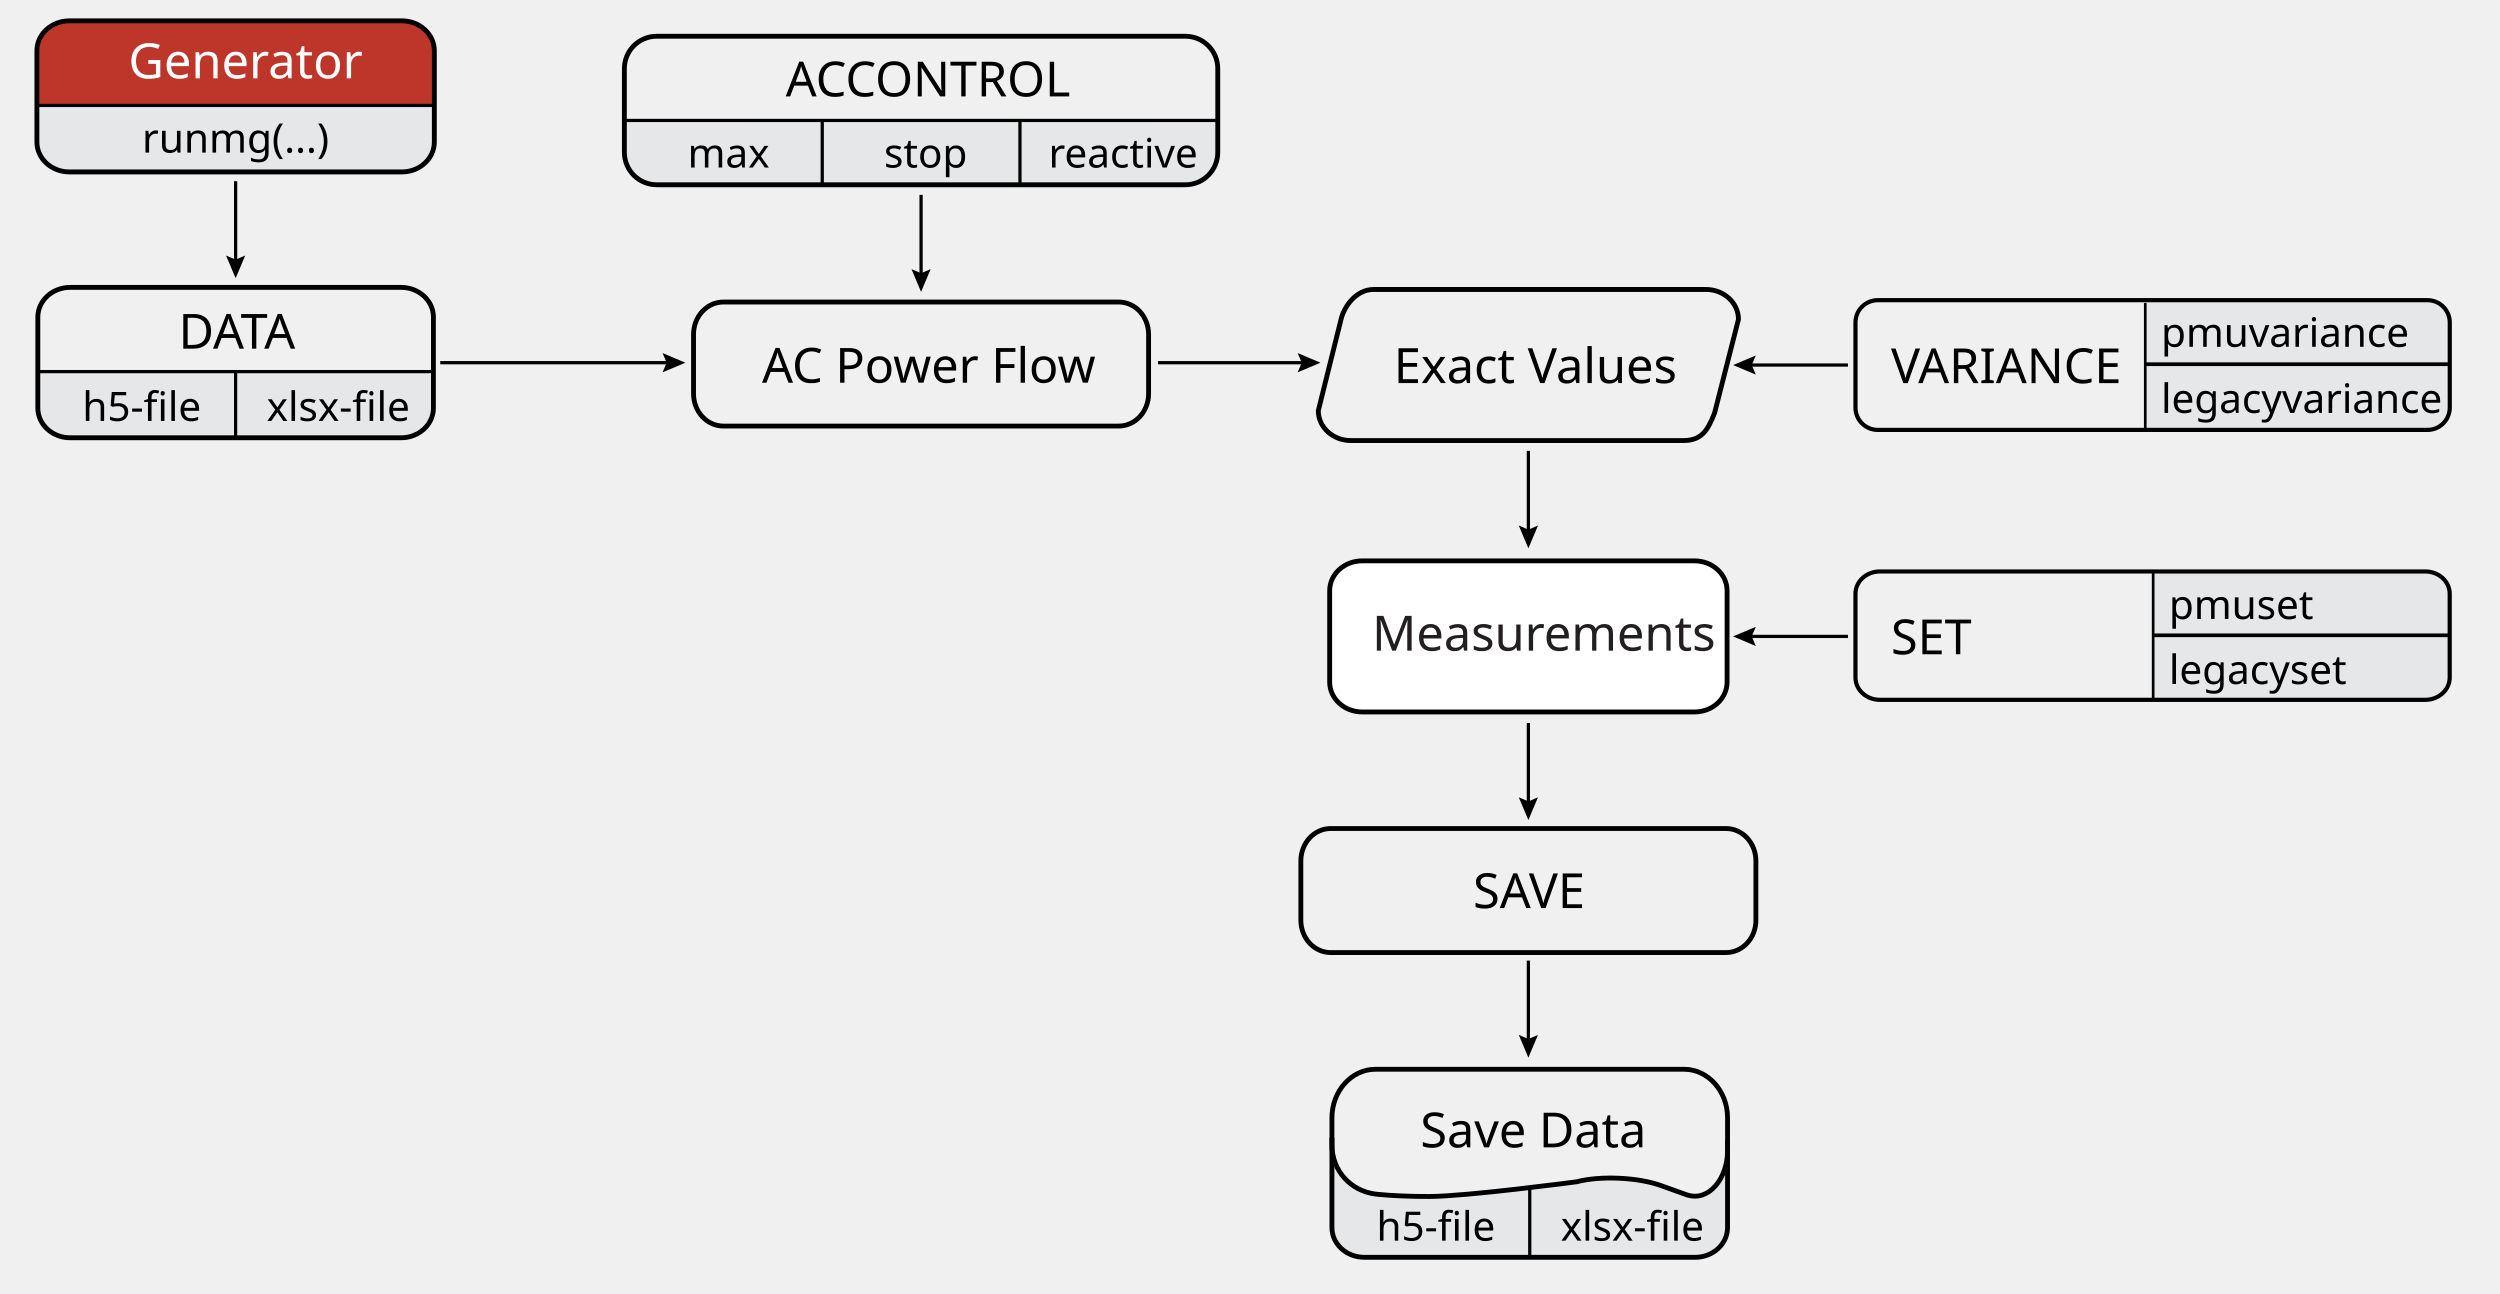
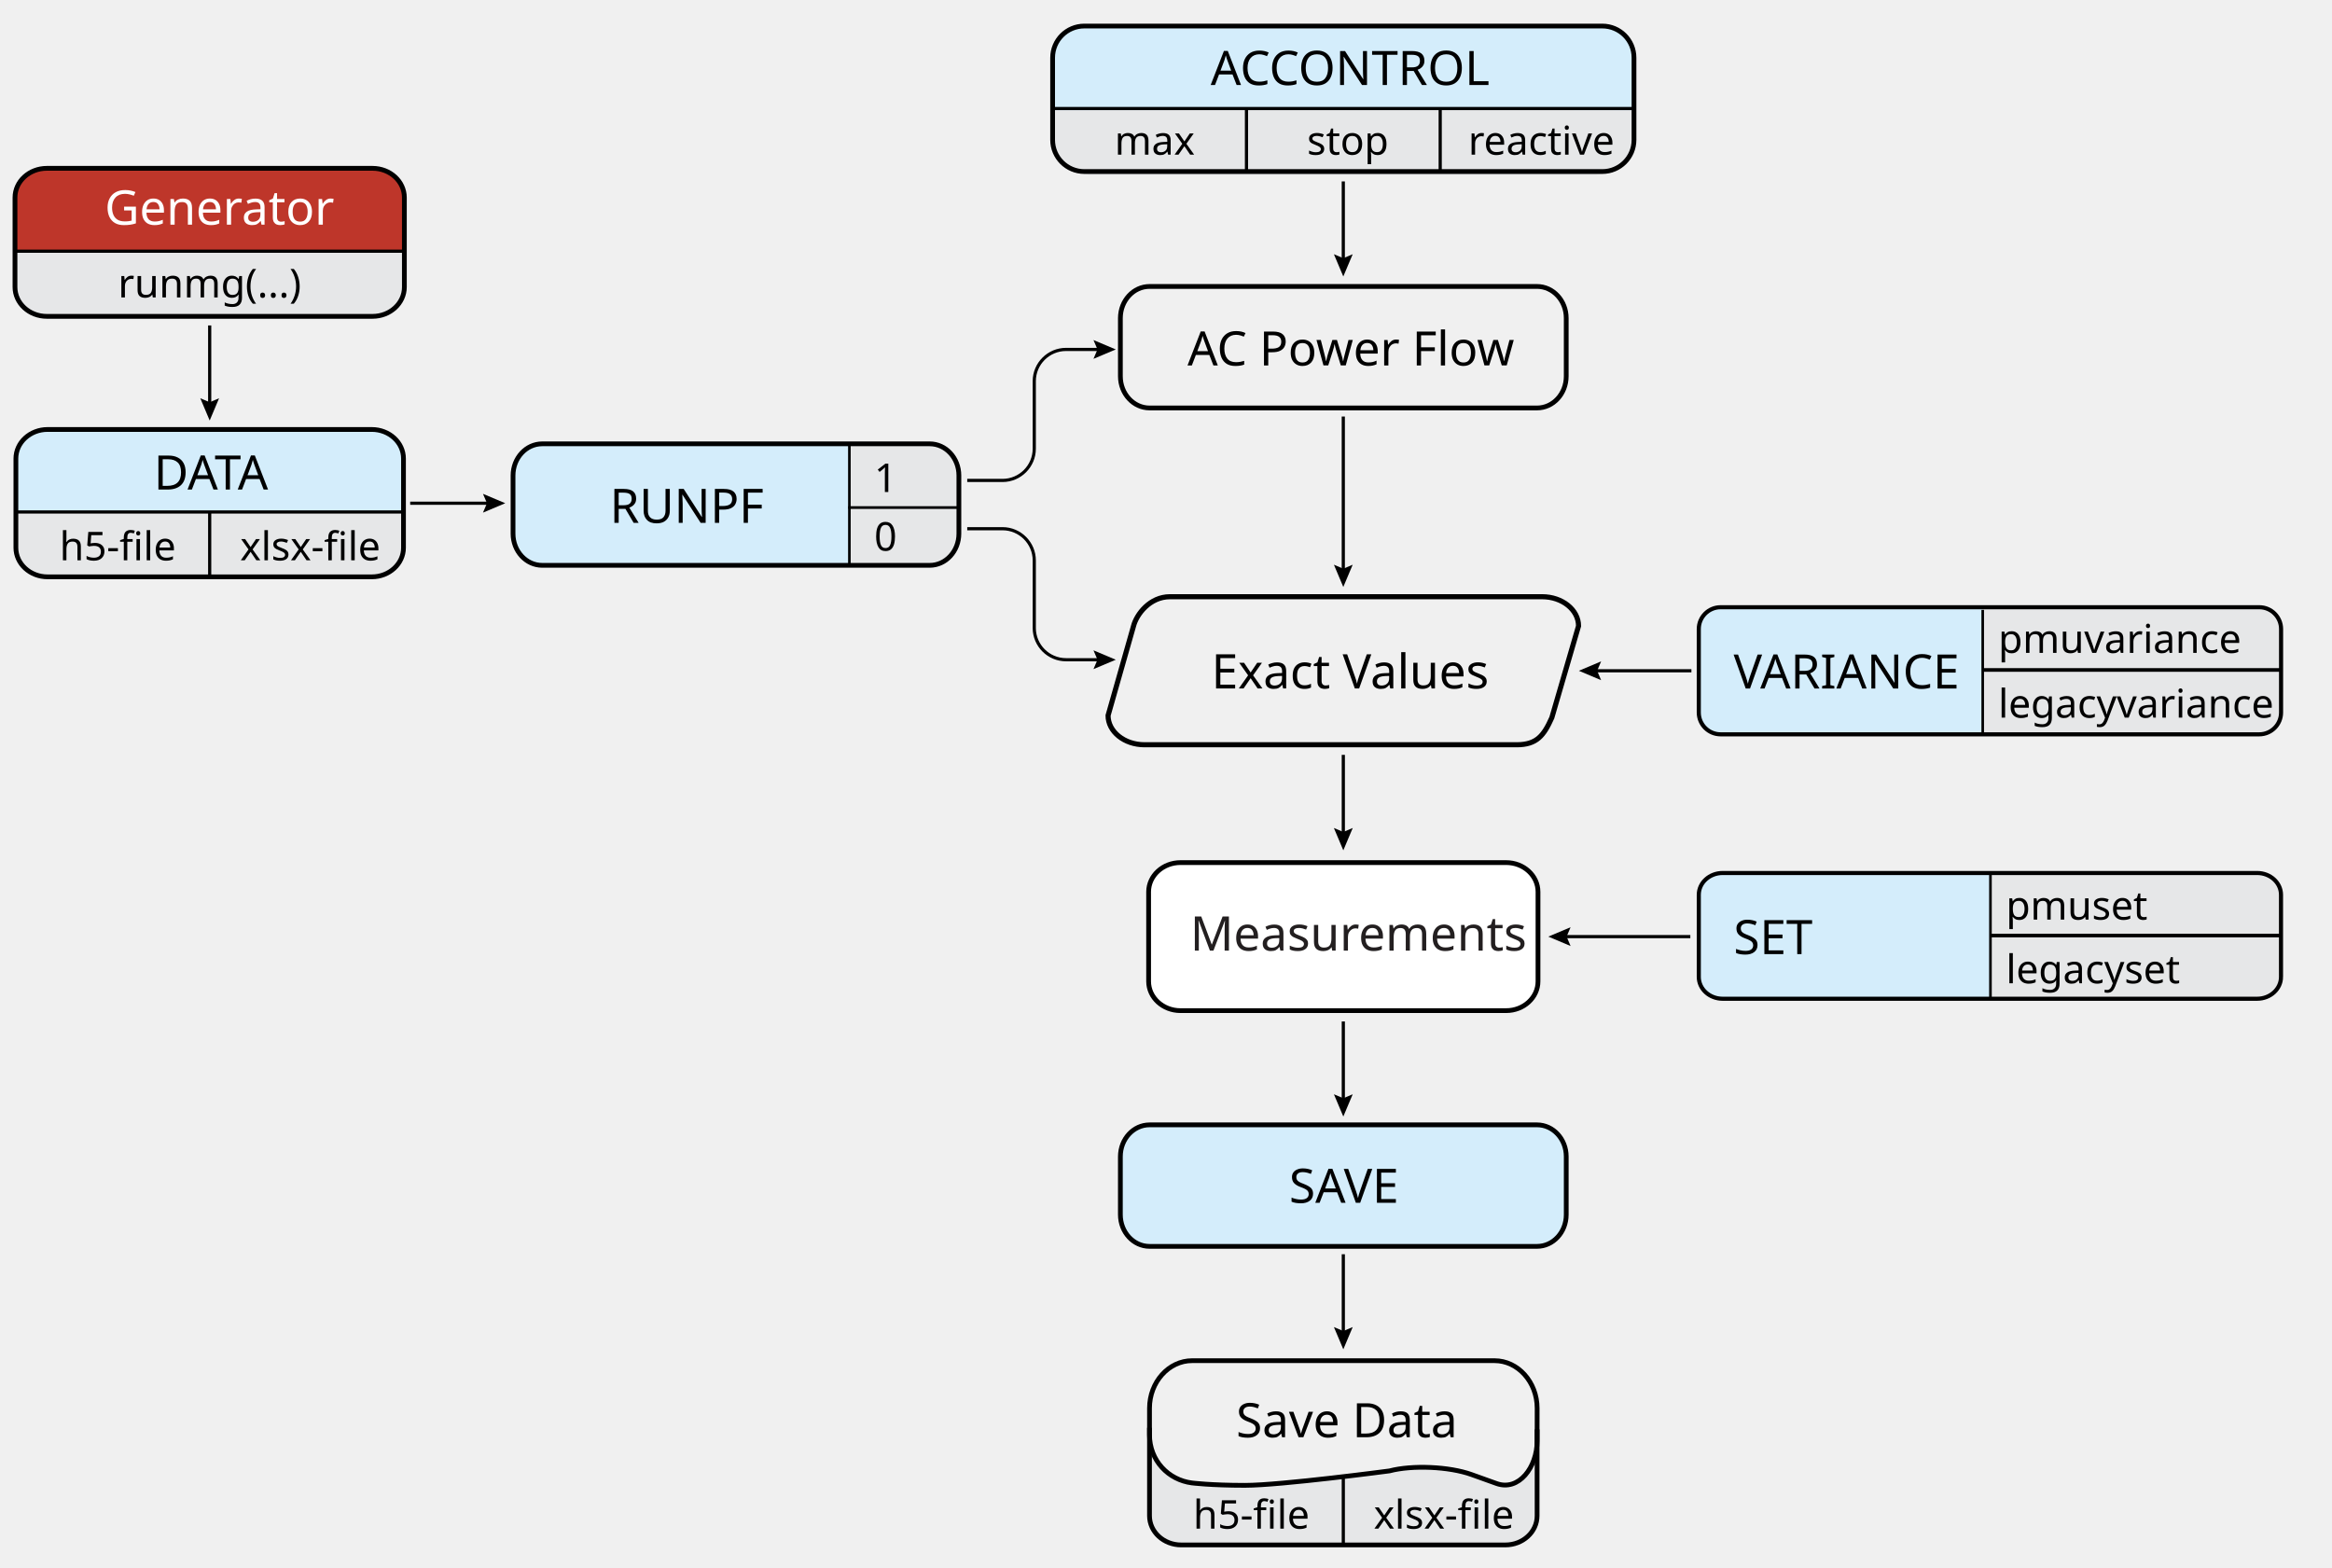
- <svg xmlns="http://www.w3.org/2000/svg" version="1.1" id="Layer_1" x="0px" y="0px" width="636px" height="329px" viewBox="192.5 375.667 636 329" enable-background="new 192.5 375.667 636 329" xml:space="preserve">
+ <svg xmlns="http://www.w3.org/2000/svg" version="1.1" id="Layer_1" x="0px" y="0px" width="605.5px" height="407px" viewBox="0 0 605.5 407" enable-background="new 0 0 605.5 407" xml:space="preserve">
+   <path fill="#D4EDFB" d="M248.974,138.563c0,4.547-3.396,8.229-7.584,8.229h-100.6c-4.188,0-7.582-3.686-7.582-8.229v-15.091  c0-4.548,3.395-8.23,7.582-8.23h100.601c4.188,0,7.584,3.687,7.584,8.23L248.974,138.563L248.974,138.563z" />
+   <path fill="#E6E7E8" d="M220.727,115.242h22.825c2.995,0,5.424,3.687,5.424,8.23v15.091l0,0c0,4.547-2.429,8.229-5.424,8.229  h-22.824" />
+   <path fill="#D4EDFB" d="M104.768,142.215c0,4.178-3.686,7.563-8.231,7.563h-84.18c-4.546,0-8.231-3.385-8.231-7.563v-23.138  c0-4.178,3.686-7.563,8.231-7.563h84.179c4.546,0,8.231,3.387,8.231,7.563L104.768,142.215L104.768,142.215z" />
+   <path fill="#E6E7E8" d="M104.768,132.938v9.276c0,4.178-3.686,7.563-8.231,7.563h-84.18c-4.546,0-8.231-3.385-8.231-7.563v-9.276" />
+   <path fill="#D4EDFB" d="M592.259,253.66c0,3.131-2.773,5.668-6.196,5.668H447.283c-3.422,0-6.194-2.537-6.194-5.668v-21.315  c0-3.131,2.772-5.668,6.194-5.668h138.779c3.423,0,6.196,2.537,6.196,5.668V253.66z" />
+   <path fill="#D4EDFB" d="M592.275,185.001c0,3.131-2.538,5.67-5.67,5.67H446.758c-3.132,0-5.671-2.539-5.671-5.67V163.34  c0-3.132,2.538-5.67,5.671-5.67h139.851c3.131,0,5.669,2.538,5.669,5.67L592.275,185.001L592.275,185.001z" />
+   <path fill="#D4EDFB" stroke="#000000" stroke-width="1.235" stroke-miterlimit="10" d="M406.671,315.396  c0,4.546-3.396,8.229-7.584,8.229H298.486c-4.188,0-7.582-3.688-7.582-8.229v-15.095c0-4.547,3.396-8.229,7.582-8.229h100.601  c4.188,0,7.584,3.688,7.584,8.229V315.396L406.671,315.396z" />
+   <path fill="#D4EDFB" d="M424.266,36.313c0,4.547-3.688,8.23-8.229,8.23H281.542c-4.549,0-8.231-3.687-8.231-8.23v-21.32  c0-4.547,3.685-8.231,8.231-8.231h134.492c4.546,0,8.229,3.686,8.229,8.231L424.266,36.313L424.266,36.313z" />
  <g>
-     <line fill="none" x1="304.503" y1="467.936" x2="366.864" y2="467.936" />
+     <text transform="matrix(1 0 0 1 314.5459 178.7559)" font-family="'Tahoma'" font-size="12.404">Exact Values</text>
+   </g>
+   <path fill="none" stroke="#000000" stroke-width="1.326" stroke-miterlimit="10" d="M402.928,186.35  c-2.078,4.646-3.903,7.029-9.123,7.029h-96.646c-5.221,0-9.451-3.398-9.451-7.596l6.614-23.242c0.786-3.034,4.229-7.599,9.449-7.599  h96.646c5.218,0,9.447,3.4,9.447,7.599L402.928,186.35z" />
+   <text transform="matrix(1 0 0 1 35.9341 78.9746)" font-family="'CMR10'" font-size="12.404">DATA</text>
+   <g>
+     <line fill="none" x1="348.79" y1="196.002" x2="348.79" y2="220.793" />
    <g>
-       <line fill="none" stroke="#000000" stroke-width="0.827" stroke-miterlimit="10" x1="304.503" y1="467.936" x2="362.916" y2="467.936" />
+       <line fill="none" stroke="#000000" stroke-width="0.827" stroke-miterlimit="10" x1="348.79" y1="196.002" x2="348.79" y2="216.84" />
      <g>
-         <polygon points="361.057,470.389 362.098,467.936 361.057,465.489 366.864,467.936    " />
+         <polygon points="346.337,214.986 348.79,216.025 351.238,214.986 348.79,220.793    " />
      </g>
    </g>
  </g>
  <g>
-     <line fill="none" x1="487.114" y1="467.94" x2="528.43" y2="467.94" />
+     <path fill="#BE362A" d="M98.789,43.705L9.363,44.117c0,0-3.118,1.251-3.696,2.228c-1.214,2.038-1.774,4.206-1.774,4.206v14.446   c0,0,63.169,0.308,101.104,0v-8.905c0,0-0.007-6.492-0.941-8.196C103.174,46.297,98.789,43.705,98.789,43.705z" />
+     <path fill="#E6E7E8" d="M98.373,82.143H10.188l-4.814-2.949l-1.483-3.159V65.24c0,0,63.17-0.242,101.105,0v11.21   c0,0-0.833,1.19-1.771,2.543C102.348,80.263,98.373,82.143,98.373,82.143z" />
+     <path fill="#FFFFFF" stroke="#000000" stroke-width="0.827" stroke-miterlimit="10" d="M3.892,65.226h101.105H3.892z" />
+     <text transform="matrix(1 0 0 1 27.1772 58.3301)" fill="#FFFFFF" font-family="'Tahoma'" font-size="12.404">Generator</text>
+     <text transform="matrix(1 0 0 1 30.6367 77.2217)" font-family="'Tahoma'" font-size="10.337">runmg(...)</text>
+     <path fill="none" stroke="#000000" stroke-width="1.24" stroke-miterlimit="10" d="M104.996,74.543c0,4.196-3.702,7.6-8.27,7.6   H12.16c-4.567,0-8.269-3.402-8.269-7.6V51.302c0-4.197,3.702-7.597,8.269-7.597h84.565c4.567,0,8.27,3.398,8.27,7.597   L104.996,74.543L104.996,74.543z" />
+   </g>
+   <g>
+     <line fill="none" x1="54.444" y1="84.502" x2="54.444" y2="109.188" />
    <g>
-       <line fill="none" stroke="#000000" stroke-width="0.827" stroke-miterlimit="10" x1="487.114" y1="467.94" x2="524.479" y2="467.94" />
+       <line fill="none" stroke="#000000" stroke-width="0.823" stroke-miterlimit="10" x1="54.444" y1="84.502" x2="54.444" y2="105.258" />
      <g>
-         <polygon points="522.621,470.389 523.662,467.94 522.621,465.489 528.43,467.94    " />
+         <polygon points="52.005,103.407 54.444,104.442 56.885,103.407 54.444,109.188    " />
+       </g>
+     </g>
+   </g>
+   <text transform="matrix(1 0 0 1 39.9307 127.1074)" font-family="'Tahoma'" font-size="12.348">DATA</text>
+   <path fill="#FFFFFF" stroke="#000000" stroke-width="0.823" stroke-miterlimit="10" d="M4.125,132.938h100.643H4.125z" />
+   <text transform="matrix(1 0 0 1 15.4629 145.4844)" font-family="'Tahoma'" font-size="10.29">h5-file</text>
+   <path fill="none" stroke="#000000" stroke-width="1.235" stroke-miterlimit="10" d="M104.768,142.215  c0,4.178-3.686,7.563-8.231,7.563h-84.18c-4.546,0-8.231-3.385-8.231-7.563v-23.138c0-4.178,3.686-7.563,8.231-7.563h84.179  c4.546,0,8.231,3.387,8.231,7.563L104.768,142.215L104.768,142.215z" />
+   <path fill="#FFFFFF" stroke="#000000" stroke-width="0.823" stroke-miterlimit="10" d="M54.444,132.848v16.617V132.848z" />
+   <text transform="matrix(1 0 0 1 62.3359 145.4844)" font-family="'Tahoma'" font-size="10.29">xlsx-file</text>
+   <g>
+     <text transform="matrix(1 0 0 1 308.332 94.9014)" font-family="'Tahoma'" font-size="12.348">AC Power Flow</text>
+     <path fill="none" stroke="#000000" stroke-width="1.235" stroke-miterlimit="10" d="M406.669,97.7   c0,4.547-3.396,8.229-7.584,8.229H298.488c-4.188,0-7.582-3.686-7.582-8.229V82.607c0-4.548,3.395-8.23,7.582-8.23h100.597   c4.188,0,7.584,3.687,7.584,8.23V97.7L406.669,97.7z" />
+   </g>
+   <text transform="matrix(1 0 0 1 314.3525 22.0674)" font-family="'Tahoma'" font-size="12.348">ACCONTROL</text>
+   <path fill="#E6E7E8" d="M414.378,45.458H282.713l-7.188-2.933l-2.217-3.146V28.636c0,0,94.313-0.24,150.956,0v11.157  c0,0-1.242,1.185-2.645,2.529C420.31,43.588,414.378,45.458,414.378,45.458z" />
+   <path fill="#FFFFFF" stroke="#000000" stroke-width="0.823" stroke-miterlimit="10" d="M273.31,28.181h150.956H273.31z" />
+   <text transform="matrix(1 0 0 1 289.3984 40.1592)" font-family="'Tahoma'" font-size="10.29">max</text>
+   <text transform="matrix(1 0 0 1 339.3633 40.1592)" font-family="'Tahoma'" font-size="10.29">stop</text>
+   <path fill="#FFFFFF" stroke="#000000" stroke-width="0.823" stroke-miterlimit="10" d="M323.645,28.568v15.976V28.568z" />
+   <path fill="none" stroke="#000000" stroke-width="1.235" stroke-miterlimit="10" d="M424.266,36.313c0,4.547-3.688,8.23-8.229,8.23  H281.542c-4.549,0-8.231-3.687-8.231-8.23v-21.32c0-4.547,3.685-8.231,8.231-8.231h134.492c4.546,0,8.229,3.686,8.229,8.231  L424.266,36.313L424.266,36.313z" />
+   <path fill="#FFFFFF" stroke="#000000" stroke-width="0.823" stroke-miterlimit="10" d="M373.946,28.183v15.979V28.183z" />
+   <text transform="matrix(1 0 0 1 381.2227 40.1592)" font-family="'Tahoma'" font-size="10.29">reactive</text>
+   <g>
+     <line fill="none" x1="348.785" y1="47.109" x2="348.785" y2="71.79" />
+     <g>
+       <line fill="none" stroke="#000000" stroke-width="0.823" stroke-miterlimit="10" x1="348.785" y1="47.109" x2="348.785" y2="67.859" />
+       <g>
+         <polygon points="346.346,66.009 348.785,67.046 351.225,66.009 348.785,71.79    " />
+       </g>
+     </g>
+   </g>
+   <text transform="matrix(1 0 0 1 334.7275 312.3154)" font-family="'Tahoma'" font-size="12.348">SAVE</text>
+   <g>
+     <line fill="none" x1="348.79" y1="289.912" x2="348.79" y2="265.227" />
+     <g>
+       <line fill="none" stroke="#000000" stroke-width="0.823" stroke-miterlimit="10" x1="348.79" y1="285.979" x2="348.79" y2="265.227" />
+       <g>
+         <polygon points="348.79,289.912 346.348,284.13 348.79,285.164 351.229,284.13    " />
      </g>
    </g>
  </g>
  <g>
-     <text transform="matrix(1 0 0 1 547.0781 473.126)" font-family="'Tahoma'" font-size="12.404">Exact Values</text>
-   </g>
-   <path fill="none" stroke="#000000" stroke-width="1.24" stroke-miterlimit="10" d="M628.693,480.715  c-1.818,4.646-3.417,7.029-7.983,7.029h-84.566c-4.568,0-8.269-3.398-8.269-7.596l5.787-23.242c0.688-3.034,3.7-7.598,8.269-7.598  h84.566c4.566,0,8.268,3.4,8.268,7.598L628.693,480.715z" />
-   <text transform="matrix(1 0 0 1 233.9312 416.2378)" font-family="'CMR10'" font-size="12.404">DATA</text>
-   <g>
-     <line fill="none" x1="581.32" y1="490.368" x2="581.32" y2="515.167" />
+     <path fill="#E6E7E8" d="M388.579,384.98l-6.522-2.095c-5.787-1.854-15.363-2.229-21.274-0.834c0,0-28.206,3.354-37.541,3.354   c-8.941,0.007-13.795-0.563-13.795-0.563c-5.188-0.604-9.552-3.969-10.688-8.756c-0.182,0-0.295,0.002-0.295,0.002v19.938   l1.479,2.813l4.795,2.623h87.777c0,0,3.957-1.674,4.829-2.806c0.938-1.205,1.767-2.27,1.767-2.27v-20.303c-0.019,0-0.029,0-0.047,0   C398.581,381.771,394.057,386.735,388.579,384.98z" />
+     <text transform="matrix(1 0 0 1 309.8027 396.915)" font-family="'Tahoma'" font-size="10.29">h5-file</text>
+     <path fill="none" stroke="#000000" stroke-width="1.235" stroke-miterlimit="10" d="M399.105,371.146v22.44   c0,4.178-3.688,7.563-8.231,7.563h-84.177c-4.546,0-8.231-3.387-8.231-7.563v-22.854" />
+     <path fill="#FFFFFF" stroke="#000000" stroke-width="0.823" stroke-miterlimit="10" d="M348.788,383.376v18.09V383.376z" />
+     <text transform="matrix(1 0 0 1 356.6768 396.915)" font-family="'Tahoma'" font-size="10.29">xlsx-file</text>
+     <text transform="matrix(1 0 0 1 320.9629 373.1865)" font-family="'Tahoma'" font-size="12.348">Save Data</text>
    <g>
-       <line fill="none" stroke="#000000" stroke-width="0.827" stroke-miterlimit="10" x1="581.32" y1="490.368" x2="581.32" y2="511.214" />
-       <g>
-         <polygon points="578.869,509.36 581.32,510.4 583.77,509.36 581.32,515.167    " />
-       </g>
+       <path fill="none" stroke="#000000" stroke-width="1.235" stroke-miterlimit="10" d="M399.108,374.157    c0,6.791-4.738,13.119-10.529,11.046l-6.522-2.341c-5.787-2.073-15.363-2.491-21.274-0.936c0,0-28.206,3.744-37.541,3.75    c-8.941,0.002-13.795-0.629-13.795-0.629c-6.039-0.787-10.979-5.752-10.979-12.543v-6.847c0-6.791,4.977-12.35,11.057-12.35    h78.535c6.078,0,11.056,5.559,11.056,12.35L399.108,374.157L399.108,374.157z" />
    </g>
  </g>
-   <path fill="#FFFFFF" d="M625.654,518.334l-89.426,0.328c0,0-3.119,1.001-3.697,2.752c-0.52,1.572-1.334,1.426-1.621,3.103  c-0.381,2.226-0.151,6.096-0.151,6.096v20.513c0,0,2.843,5.138,6.119,5.422c1.799,0.16,5.697,0.242,5.697,0.242h71.079l12.527-0.354  c0,0,3.51-2.108,5.48-4.751l0.203-11.135c0,0,0.393-14.237-0.545-17.292C630.443,520.386,625.654,518.334,625.654,518.334z" />
-   <path fill="none" stroke="#000000" stroke-width="1.235" stroke-miterlimit="10" d="M631.87,549.192  c0,4.197-3.701,7.598-8.27,7.598h-84.565c-4.566,0-8.269-3.4-8.269-7.598V525.95c0-4.195,3.702-7.598,8.269-7.598h84.565  c4.568,0,8.27,3.402,8.27,7.598V549.192z" />
  <g>
-     <path fill="#BE362A" d="M296.785,380.969l-89.424,0.412c0,0-3.118,1.251-3.696,2.227c-1.214,2.038-1.774,4.207-1.774,4.207v14.446   c0,0,63.169,0.307,101.104,0v-8.905c0,0-0.007-6.493-0.941-8.197C301.172,383.561,296.785,380.969,296.785,380.969z" />
-     <path fill="#E6E7E8" d="M296.369,419.407h-88.184l-4.814-2.949l-1.483-3.159v-10.795c0,0,63.17-0.242,101.105,0v11.21   c0,0-0.833,1.19-1.771,2.543C300.345,417.526,296.369,419.407,296.369,419.407z" />
-     <path fill="#FFFFFF" stroke="#000000" stroke-width="0.827" stroke-miterlimit="10" d="M201.888,402.49h101.105H201.888z" />
-     <text transform="matrix(1 0 0 1 225.1743 395.5947)" fill="#FFFFFF" font-family="'Tahoma'" font-size="12.404">Generator</text>
-     <text transform="matrix(1 0 0 1 228.6338 414.4863)" font-family="'Tahoma'" font-size="10.337">runmg(...)</text>
-     <path fill="none" stroke="#000000" stroke-width="1.24" stroke-miterlimit="10" d="M302.992,411.808   c0,4.196-3.702,7.599-8.27,7.599h-84.565c-4.567,0-8.269-3.402-8.269-7.599v-23.243c0-4.197,3.702-7.596,8.269-7.596h84.565   c4.567,0,8.27,3.398,8.27,7.596V411.808z" />
-   </g>
-   <g>
-     <line fill="none" x1="252.442" y1="421.767" x2="252.442" y2="446.452" />
+     <line fill="none" x1="348.79" y1="350.358" x2="348.79" y2="325.671" />
    <g>
-       <line fill="none" stroke="#000000" stroke-width="0.823" stroke-miterlimit="10" x1="252.442" y1="421.767" x2="252.442" y2="442.521" />
+       <line fill="none" stroke="#000000" stroke-width="0.823" stroke-miterlimit="10" x1="348.79" y1="346.425" x2="348.79" y2="325.671" />
      <g>
-         <polygon points="250.003,440.671 252.442,441.707 254.883,440.671 252.442,446.452    " />
-       </g>
-     </g>
-   </g>
-   <text transform="matrix(1 0 0 1 237.9277 464.3716)" font-family="'Tahoma'" font-size="12.348">DATA</text>
-   <path fill="#E6E7E8" d="M296.17,487.041h-87.779l-4.792-2.934l-1.478-3.146v-10.743c0,0,62.881-0.241,100.643,0v11.153  c0,0-0.83,1.187-1.763,2.533C300.126,485.169,296.17,487.041,296.17,487.041z" />
-   <path fill="#FFFFFF" stroke="#000000" stroke-width="0.823" stroke-miterlimit="10" d="M202.121,470.203h100.643H202.121z" />
-   <text transform="matrix(1 0 0 1 213.46 482.7485)" font-family="'Tahoma'" font-size="10.29">h5-file</text>
-   <path fill="none" stroke="#000000" stroke-width="1.235" stroke-miterlimit="10" d="M302.764,479.478  c0,4.178-3.686,7.563-8.231,7.563h-84.179c-4.546,0-8.231-3.385-8.231-7.563v-23.137c0-4.178,3.686-7.563,8.231-7.563h84.179  c4.546,0,8.231,3.387,8.231,7.563V479.478z" />
-   <path fill="#FFFFFF" stroke="#000000" stroke-width="0.823" stroke-miterlimit="10" d="M252.442,470.111v16.618V470.111z" />
-   <text transform="matrix(1 0 0 1 260.333 482.7485)" font-family="'Tahoma'" font-size="10.29">xlsx-file</text>
-   <text transform="matrix(1 0 0 1 386.3633 473.0278)" font-family="'Tahoma'" font-size="12.348">AC Power Flow</text>
-   <path fill="none" stroke="#000000" stroke-width="1.235" stroke-miterlimit="10" d="M484.702,475.827  c0,4.547-3.396,8.23-7.584,8.23h-100.6c-4.188,0-7.583-3.686-7.583-8.23v-15.092c0-4.547,3.395-8.23,7.583-8.23h100.6  c4.188,0,7.584,3.686,7.584,8.23V475.827z" />
-   <text transform="matrix(1 0 0 1 392.3848 400.1929)" font-family="'Tahoma'" font-size="12.348">ACCONTROL</text>
-   <path fill="#E6E7E8" d="M492.412,423.587H360.744l-7.188-2.933l-2.216-3.145v-10.745c0,0,94.318-0.241,150.96,0v11.157  c0,0-1.243,1.184-2.644,2.529C498.344,421.716,492.412,423.587,492.412,423.587z" />
-   <path fill="#FFFFFF" stroke="#000000" stroke-width="0.823" stroke-miterlimit="10" d="M351.34,406.309H502.3H351.34z" />
-   <text transform="matrix(1 0 0 1 367.4307 418.2847)" font-family="'Tahoma'" font-size="10.29">max</text>
-   <text transform="matrix(1 0 0 1 417.3955 418.2847)" font-family="'Tahoma'" font-size="10.29">stop</text>
-   <path fill="#FFFFFF" stroke="#000000" stroke-width="0.823" stroke-miterlimit="10" d="M401.678,406.696v15.977V406.696z" />
-   <path fill="none" stroke="#000000" stroke-width="1.235" stroke-miterlimit="10" d="M502.3,414.44c0,4.547-3.687,8.231-8.232,8.231  H359.572c-4.548,0-8.231-3.687-8.231-8.231v-21.32c0-4.547,3.684-8.231,8.231-8.231h134.496c4.546,0,8.232,3.685,8.232,8.231V414.44  z" />
-   <path fill="#FFFFFF" stroke="#000000" stroke-width="0.823" stroke-miterlimit="10" d="M451.98,406.311v15.979V406.311z" />
-   <text transform="matrix(1 0 0 1 459.2549 418.2847)" font-family="'Tahoma'" font-size="10.29">reactive</text>
-   <g>
-     <line fill="none" x1="426.82" y1="425.237" x2="426.82" y2="449.918" />
-     <g>
-       <line fill="none" stroke="#000000" stroke-width="0.823" stroke-miterlimit="10" x1="426.82" y1="425.237" x2="426.82" y2="445.987" />
-       <g>
-         <polygon points="424.381,444.137 426.82,445.174 429.26,444.137 426.82,449.918    " />
-       </g>
-     </g>
-   </g>
-   <path fill="#E6E7E8" d="M621.459,679.356l-6.523-2.093c-5.787-1.857-15.365-2.232-21.277-0.834c0,0-28.206,3.351-37.541,3.354  c-8.938,0.006-13.795-0.563-13.795-0.563c-5.188-0.604-9.551-3.969-10.685-8.756c-0.181,0-0.294,0.002-0.294,0.002v19.935  l1.479,2.815l4.796,2.623h87.778c0,0,3.957-1.674,4.83-2.806c0.936-1.204,1.764-2.267,1.764-2.267v-20.303c-0.016,0-0.029,0-0.047,0  C631.461,676.146,626.936,681.11,621.459,679.356z" />
-   <text transform="matrix(1 0 0 1 567.2578 606.686)" font-family="'Tahoma'" font-size="12.348">SAVE</text>
-   <path fill="none" stroke="#000000" stroke-width="1.235" stroke-miterlimit="10" d="M639.201,609.771  c0,4.545-3.396,8.229-7.584,8.229H531.018c-4.188,0-7.582-3.685-7.582-8.229v-15.092c0-4.548,3.395-8.232,7.582-8.232h100.599  c4.188,0,7.584,3.688,7.584,8.232V609.771z" />
-   <g>
-     <line fill="none" x1="581.32" y1="584.286" x2="581.32" y2="559.6" />
-     <g>
-       <line fill="none" stroke="#000000" stroke-width="0.823" stroke-miterlimit="10" x1="581.32" y1="580.353" x2="581.32" y2="559.6" />
-       <g>
-         <polygon points="581.32,584.286 578.877,578.504 581.32,579.54 583.76,578.504    " />
-       </g>
-     </g>
-   </g>
-   <text transform="matrix(1 0 0 1 542.6826 691.2856)" font-family="'Tahoma'" font-size="10.29">h5-file</text>
-   <path fill="none" stroke="#000000" stroke-width="1.235" stroke-miterlimit="10" d="M631.986,665.522v22.442  c0,4.178-3.686,7.562-8.232,7.562h-84.177c-4.546,0-8.232-3.384-8.232-7.562v-22.855" />
-   <path fill="#FFFFFF" stroke="#000000" stroke-width="0.823" stroke-miterlimit="10" d="M581.668,677.751v18.09V677.751z" />
-   <text transform="matrix(1 0 0 1 589.5566 691.2856)" font-family="'Tahoma'" font-size="10.29">xlsx-file</text>
-   <text transform="matrix(1 0 0 1 553.8428 667.5562)" font-family="'Tahoma'" font-size="12.348">Save Data</text>
-   <g>
-     <path fill="none" stroke="#000000" stroke-width="1.235" stroke-miterlimit="10" d="M631.988,668.531   c0,6.791-4.738,13.12-10.529,11.045l-6.523-2.339c-5.787-2.075-15.365-2.493-21.277-0.933c0,0-28.206,3.744-37.541,3.75   c-8.938,0.002-13.795-0.629-13.795-0.629c-6.039-0.787-10.979-5.752-10.979-12.543v-6.846c0-6.791,4.975-12.348,11.055-12.348   h78.535c6.08,0,11.055,5.557,11.055,12.348V668.531L631.988,668.531z" />
-   </g>
-   <g>
-     <line fill="none" x1="581.32" y1="644.732" x2="581.32" y2="620.046" />
-     <g>
-       <line fill="none" stroke="#000000" stroke-width="0.823" stroke-miterlimit="10" x1="581.32" y1="640.799" x2="581.32" y2="620.046" />
-       <g>
-         <polygon points="581.32,644.732 578.877,638.951 581.32,639.986 583.76,638.951    " />
-       </g>
-     </g>
-   </g>
-   <text transform="matrix(1 0 0 1 541.5693 541.1968)" fill="#231F20" font-family="'Tahoma'" font-size="12.404">Measurements</text>
-   <g>
-     <path fill="#E6E7E8" d="M798.838,553.353c-2.12-0.16-6.253,0.355-6.253,0.355h-52.213l-0.209-32.224c0,0,32.688-0.802,53.146-0.223   c2.826,0.079,9.776-0.482,11.895-0.213c1.154,0.146,11.438,0.181,10.465,5.067c-0.138,4.927-0.268,19.838-0.232,23.563   c0.025,2.923-1.432,2.245-4.877,3.936C809.436,554.834,803.454,553.702,798.838,553.353z" />
-     <text transform="matrix(1 0 0 1 744.2852 549.6792)" font-family="'Tahoma'" font-size="10.29">legacyset</text>
-     <path fill="#FFFFFF" stroke="#000000" stroke-width="0.68" stroke-miterlimit="10" d="M740.263,521.049v32.652V521.049z" />
-     <text transform="matrix(1 0 0 1 673.5684 542.1108)" font-family="'Tahoma'" font-size="12.348">SET</text>
-     <text transform="matrix(1 0 0 1 744.2852 533.1455)" font-family="'Tahoma'" font-size="10.29">pmuset</text>
-     <line fill="none" stroke="#000000" stroke-width="0.937" stroke-miterlimit="10" x1="740.261" y1="537.29" x2="815.495" y2="537.29" />
-     <path fill="none" stroke="#000000" stroke-width="1.065" stroke-miterlimit="10" d="M815.704,548.033   c0,3.131-2.775,5.669-6.197,5.669h-138.78c-3.422,0-6.196-2.538-6.196-5.669v-21.314c0-3.131,2.774-5.669,6.196-5.669h138.78   c3.422,0,6.197,2.538,6.197,5.669V548.033z" />
-   </g>
-   <g>
-     <path fill="#E6E7E8" d="M800.297,484.951c-2.23-0.118-6.623-0.211-6.623-0.211h-55.303l-0.222-32.224   c0,0,34.621-0.802,56.291-0.223c2.994,0.079,13.792-0.451,16.036-0.182c1.222,0.146,5.801,1.945,5.208,6.901   c-0.584,4.896-0.038,12.192,0,15.917c0.026,2.923,0.017,5.78-1.668,8.371C812.826,484.521,806.961,485.305,800.297,484.951z" />
-     <text transform="matrix(1 0 0 1 742.2803 480.709)" font-family="'Tahoma'" font-size="10.29">legacyvariance</text>
-     <path fill="#FFFFFF" stroke="#000000" stroke-width="0.674" stroke-miterlimit="10" d="M738.254,452.725v32.008V452.725z" />
-     <text transform="matrix(1 0 0 1 673.5645 473.1401)" font-family="'Tahoma'" font-size="12.348">VARIANCE</text>
-     <text transform="matrix(1 0 0 1 742.2803 463.8921)" font-family="'Tahoma'" font-size="10.29">pmuvariance</text>
-     <line fill="none" stroke="#000000" stroke-width="0.95" stroke-miterlimit="10" x1="738.246" y1="468.321" x2="815.481" y2="468.321" />
-     <path fill="none" stroke="#000000" stroke-width="1.065" stroke-miterlimit="10" d="M815.721,479.367   c0,3.131-2.538,5.67-5.669,5.67H670.203c-3.132,0-5.67-2.539-5.67-5.67v-21.662c0-3.132,2.538-5.67,5.67-5.67h139.849   c3.131,0,5.669,2.538,5.669,5.67V479.367z" />
-   </g>
-   <g>
-     <line fill="none" x1="658.08" y1="468.534" x2="633.395" y2="468.534" />
-     <g>
-       <line fill="none" stroke="#000000" stroke-width="0.823" stroke-miterlimit="10" x1="662.619" y1="468.534" x2="637.328" y2="468.534" />
-       <g>
-         <polygon points="639.176,466.094 638.141,468.534 639.176,470.977 633.395,468.534    " />
+         <polygon points="348.79,350.358 346.348,344.578 348.79,345.612 351.229,344.578    " />
      </g>
    </g>
  </g>
  <g>
-     <line fill="none" x1="658.08" y1="537.569" x2="633.395" y2="537.569" />
+     <path fill="#FFFFFF" d="M393.124,223.959l-89.426,0.328c0,0-3.119,1.002-3.697,2.752c-0.521,1.57-1.334,1.426-1.621,3.104   c-0.381,2.229-0.15,6.098-0.15,6.098v20.514c0,0,2.843,5.141,6.12,5.422c1.799,0.16,5.696,0.242,5.696,0.242h71.08l12.524-0.354   c0,0,3.512-2.105,5.479-4.75l0.203-11.138c0,0,0.394-14.233-0.546-17.292C397.913,226.012,393.124,223.959,393.124,223.959z" />
+     <path fill="none" stroke="#000000" stroke-width="1.235" stroke-miterlimit="10" d="M399.34,254.816c0,4.197-3.701,7.6-8.271,7.6   h-84.563c-4.565,0-8.27-3.4-8.27-7.6v-23.24c0-4.194,3.702-7.6,8.27-7.6h84.563c4.568,0,8.271,3.4,8.271,7.6V254.816z" />
+     <text transform="matrix(1 0 0 1 309.0391 246.8271)" fill="#231F20" font-family="'Tahoma'" font-size="12.404">Measurements</text>
+   </g>
+   <path fill="#E6E7E8" d="M575.393,258.979c-2.119-0.157-6.253,0.354-6.253,0.354h-52.213l-0.209-32.226  c0,0,32.688-0.803,53.146-0.224c2.825,0.078,9.774-0.481,11.896-0.213c1.153,0.146,11.438,0.181,10.465,5.065  c-0.138,4.929-0.269,19.839-0.229,23.563c0.022,2.923-1.435,2.244-4.877,3.937C585.99,260.459,580.009,259.328,575.393,258.979z" />
+   <text transform="matrix(1 0 0 1 520.8496 255.3096)" font-family="'Tahoma'" font-size="10.29">legacyset</text>
+   <path fill="#FFFFFF" stroke="#000000" stroke-width="0.68" stroke-miterlimit="10" d="M516.817,226.674v32.652V226.674z" />
+   <text transform="matrix(1 0 0 1 450.1328 247.7402)" font-family="'Tahoma'" font-size="12.348">SET</text>
+   <text transform="matrix(1 0 0 1 520.8496 238.7754)" font-family="'Tahoma'" font-size="10.29">pmuset</text>
+   <line fill="none" stroke="#000000" stroke-width="0.937" stroke-miterlimit="10" x1="516.814" y1="242.916" x2="592.05" y2="242.916" />
+   <path fill="none" stroke="#000000" stroke-width="1.065" stroke-miterlimit="10" d="M592.259,253.66  c0,3.131-2.773,5.668-6.196,5.668H447.283c-3.422,0-6.194-2.537-6.194-5.668v-21.315c0-3.131,2.772-5.668,6.194-5.668h138.779  c3.423,0,6.196,2.537,6.196,5.668V253.66z" />
+   <path fill="#E6E7E8" d="M576.852,190.585c-2.229-0.118-6.623-0.211-6.623-0.211h-55.303l-0.223-32.225c0,0,34.62-0.802,56.291-0.223  c2.993,0.079,13.792-0.451,16.036-0.182c1.223,0.146,5.801,1.944,5.207,6.9c-0.584,4.896-0.037,12.192,0,15.917  c0.024,2.923,0.018,5.78-1.668,8.371C589.38,190.157,583.516,190.939,576.852,190.585z" />
+   <text transform="matrix(1 0 0 1 518.8447 186.3389)" font-family="'Tahoma'" font-size="10.29">legacyvariance</text>
+   <path fill="#FFFFFF" stroke="#000000" stroke-width="0.674" stroke-miterlimit="10" d="M514.809,158.359v32.009V158.359z" />
+   <text transform="matrix(1 0 0 1 450.1289 178.7705)" font-family="'Tahoma'" font-size="12.348">VARIANCE</text>
+   <text transform="matrix(1 0 0 1 518.8447 169.5225)" font-family="'Tahoma'" font-size="10.29">pmuvariance</text>
+   <line fill="none" stroke="#000000" stroke-width="0.95" stroke-miterlimit="10" x1="514.801" y1="173.956" x2="592.035" y2="173.956" />
+   <path fill="none" stroke="#000000" stroke-width="1.065" stroke-miterlimit="10" d="M592.275,185.001c0,3.131-2.538,5.67-5.67,5.67  H446.758c-3.132,0-5.671-2.539-5.671-5.67V163.34c0-3.132,2.538-5.67,5.671-5.67h139.851c3.131,0,5.669,2.538,5.669,5.67  L592.275,185.001L592.275,185.001z" />
+   <g>
+     <line fill="none" x1="434.635" y1="174.168" x2="409.949" y2="174.168" />
    <g>
-       <line fill="none" stroke="#000000" stroke-width="0.823" stroke-miterlimit="10" x1="662.619" y1="537.569" x2="637.328" y2="537.569" />
+       <line fill="none" stroke="#000000" stroke-width="0.823" stroke-miterlimit="10" x1="439.174" y1="174.168" x2="413.883" y2="174.168" />
      <g>
-         <polygon points="639.176,535.129 638.141,537.569 639.176,540.012 633.395,537.569    " />
+         <polygon points="415.73,171.729 414.695,174.168 415.73,176.612 409.949,174.168    " />
      </g>
    </g>
  </g>
+   <g>
+     <line fill="none" x1="426.705" y1="243.195" x2="402.02" y2="243.195" />
+     <g>
+       <line fill="none" stroke="#000000" stroke-width="0.823" stroke-miterlimit="10" x1="438.891" y1="243.195" x2="405.953" y2="243.195" />
+       <g>
+         <polygon points="407.801,240.754 406.766,243.195 407.801,245.639 402.02,243.195    " />
+       </g>
+     </g>
+   </g>
+   <g>
+     <line fill="none" x1="106.505" y1="130.664" x2="131.188" y2="130.664" />
+     <g>
+       <line fill="none" stroke="#000000" stroke-width="0.823" stroke-miterlimit="10" x1="106.505" y1="130.664" x2="127.258" y2="130.664" />
+       <g>
+         <polygon points="125.408,133.104 126.443,130.664 125.408,128.225 131.188,130.664    " />
+       </g>
+     </g>
+   </g>
+   <g>
+     <g>
+       <path fill="none" stroke="#000000" stroke-width="0.823" stroke-miterlimit="10" d="M285.77,90.732h-8.986    c-4.534,0-8.238,3.704-8.238,8.231v17.556c0,4.526-3.704,8.229-8.231,8.229h-9.173" />
+       <g>
+         <polygon points="283.92,88.294 284.958,90.732 283.92,93.174 289.709,90.732    " />
+       </g>
+     </g>
+   </g>
+   <g>
+     <g>
+       <path fill="none" stroke="#000000" stroke-width="0.823" stroke-miterlimit="10" d="M285.77,171.302h-8.986    c-4.534,0-8.238-3.706-8.238-8.232v-17.558c0-4.524-3.704-8.23-8.231-8.23h-9.173" />
+       <g>
+         <polygon points="283.92,168.859 284.958,171.302 283.92,173.739 289.709,171.302    " />
+       </g>
+     </g>
+   </g>
+   <text transform="matrix(1 0 0 1 158.3267 135.7637)" font-family="'Tahoma'" font-size="12.348">RUNPF</text>
+   <g>
+     <line fill="none" x1="348.785" y1="127.729" x2="348.785" y2="152.41" />
+     <g>
+       <line fill="none" stroke="#000000" stroke-width="0.823" stroke-miterlimit="10" x1="348.785" y1="108.155" x2="348.785" y2="148.479" />
+       <g>
+         <polygon points="346.346,146.628 348.785,147.666 351.225,146.628 348.785,152.41    " />
+       </g>
+     </g>
+   </g>
+   <text transform="matrix(1 0 0 1 226.9917 127.7441)" font-family="'Tahoma'" font-size="10.29">1</text>
+   <text transform="matrix(1 0 0 1 226.9917 142.9775)" font-family="'Tahoma'" font-size="10.29">0</text>
+   <path fill="#FFFFFF" stroke="#000000" stroke-width="0.674" stroke-miterlimit="10" d="M220.541,115.242v31.55V115.242z" />
+   <line fill="none" stroke="#000000" stroke-width="0.701" stroke-miterlimit="10" x1="220.25" y1="131.788" x2="248.886" y2="131.788" />
+   <path fill="none" stroke="#000000" stroke-width="1.235" stroke-miterlimit="10" d="M248.974,138.563  c0,4.547-3.396,8.229-7.584,8.229h-100.6c-4.188,0-7.582-3.686-7.582-8.229v-15.091c0-4.548,3.395-8.23,7.582-8.23h100.601  c4.188,0,7.584,3.687,7.584,8.23L248.974,138.563L248.974,138.563z" />
</svg>
